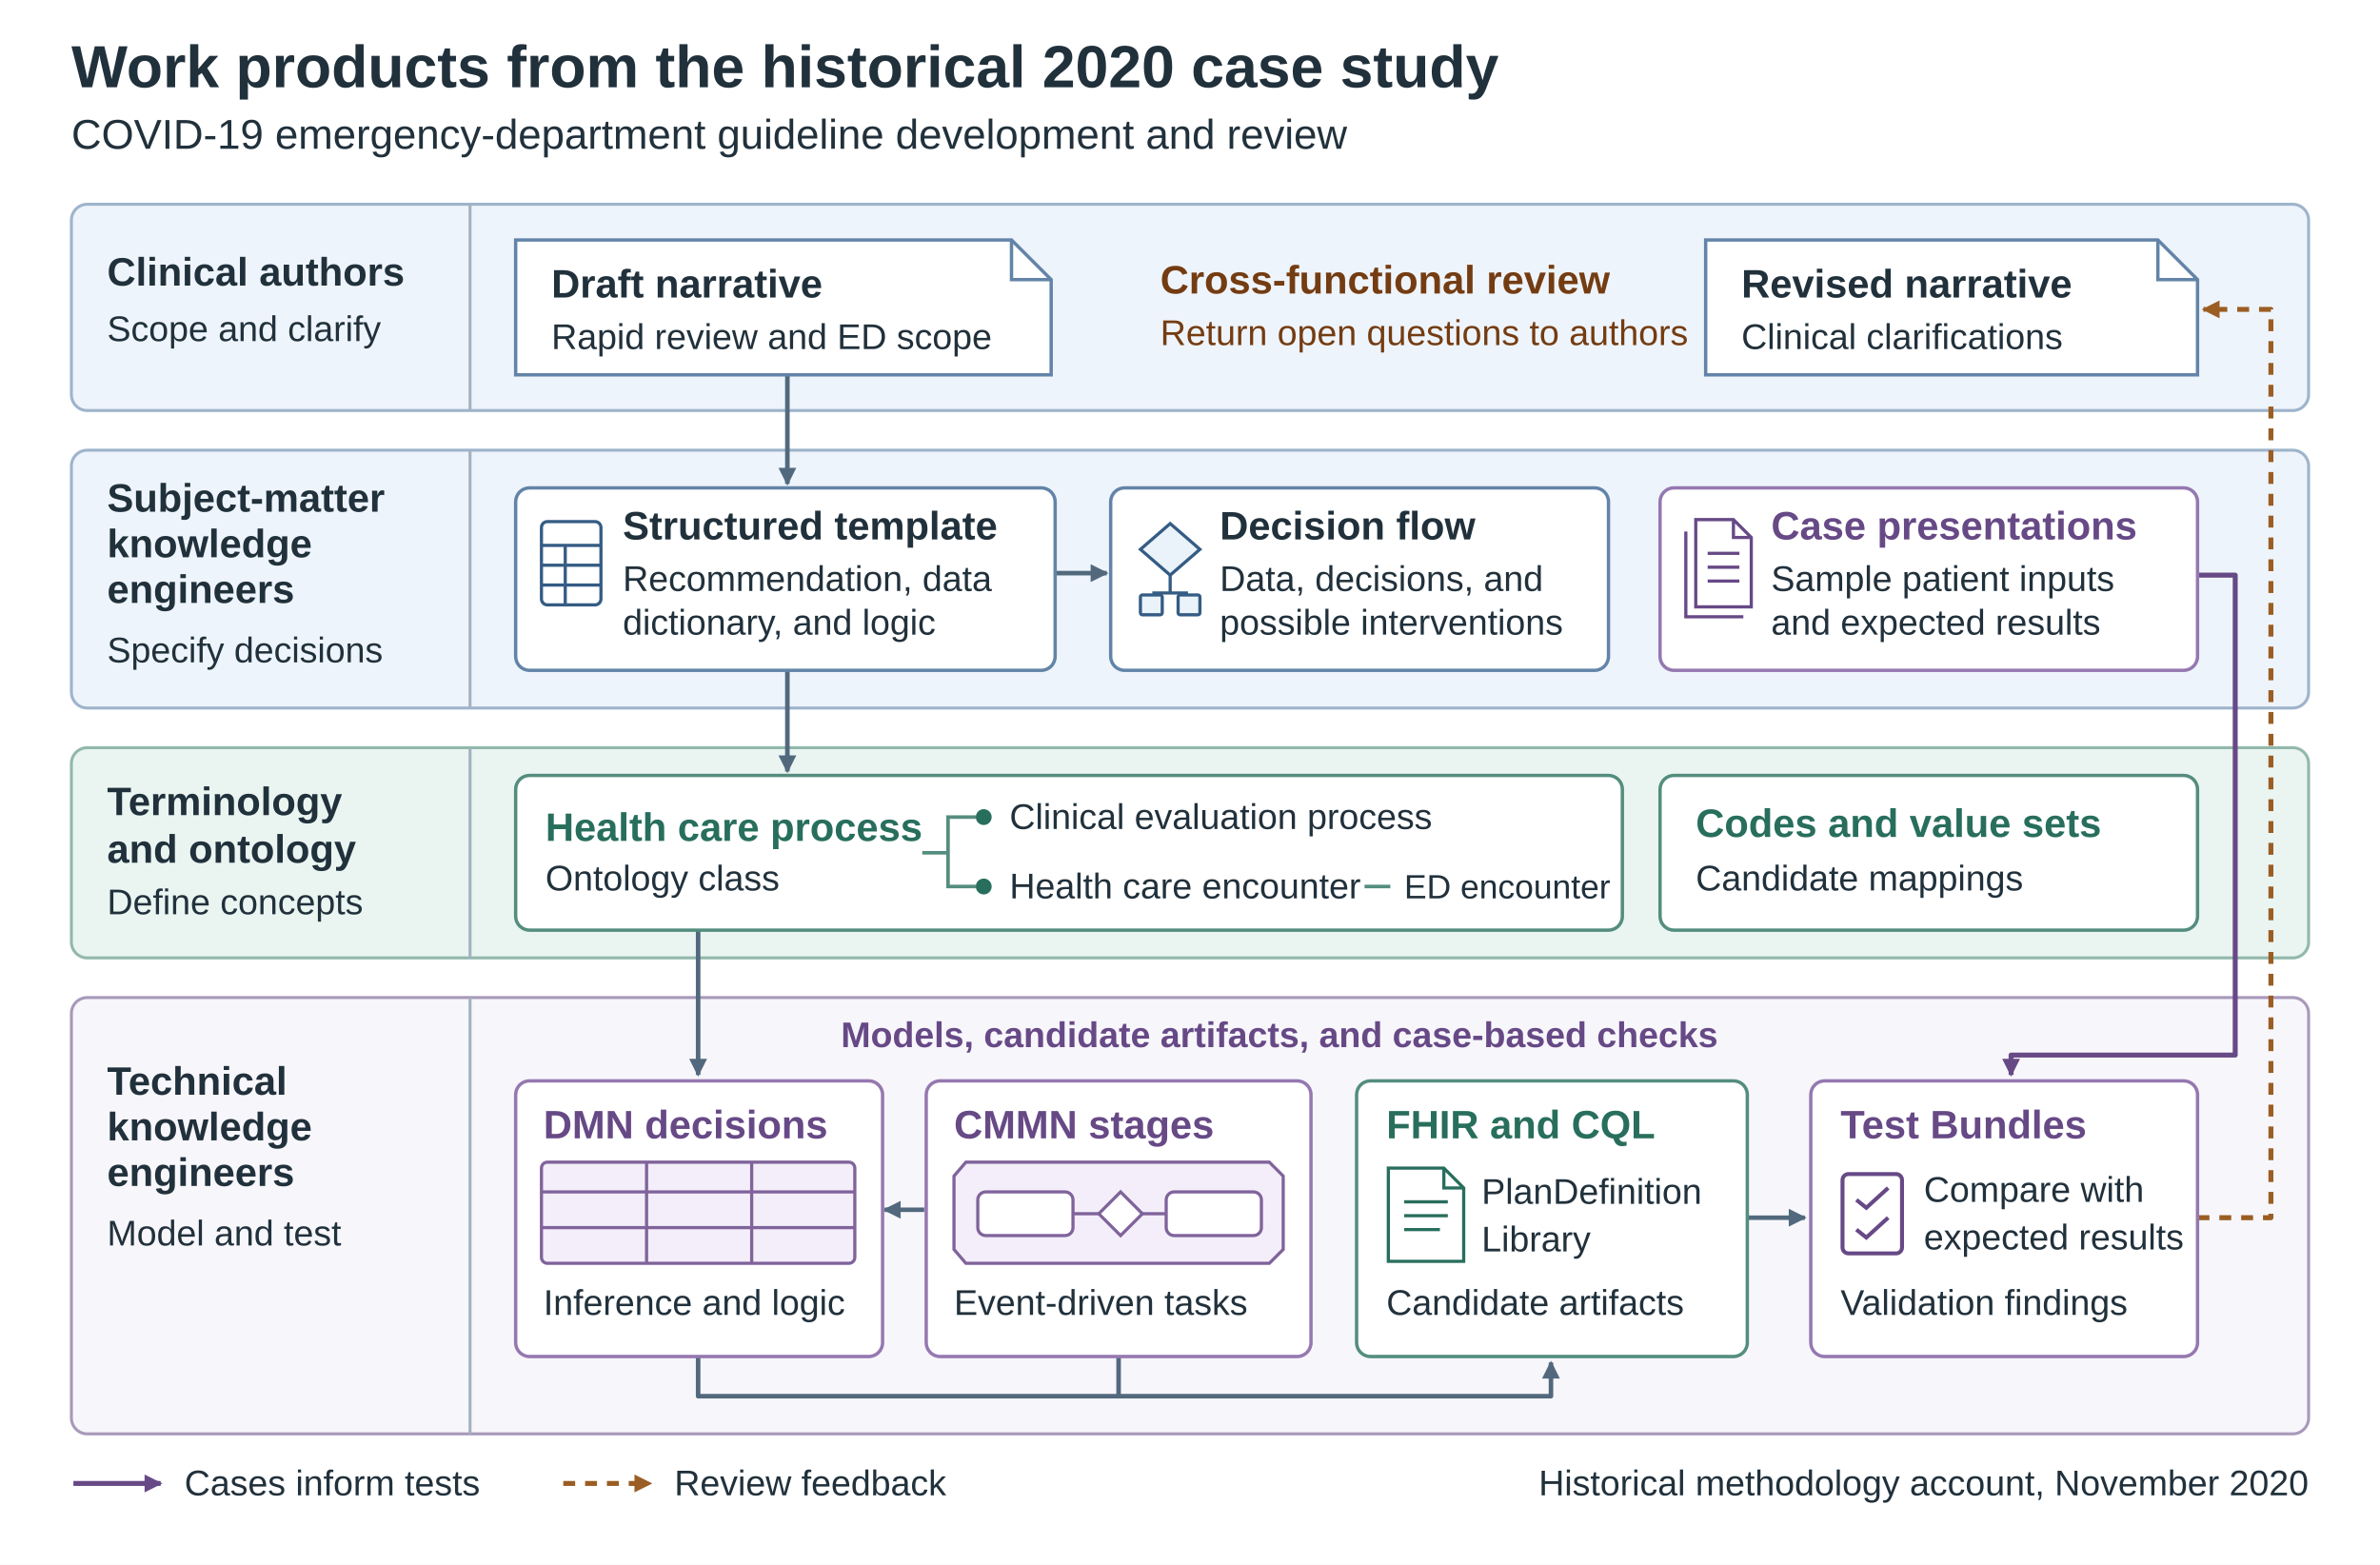
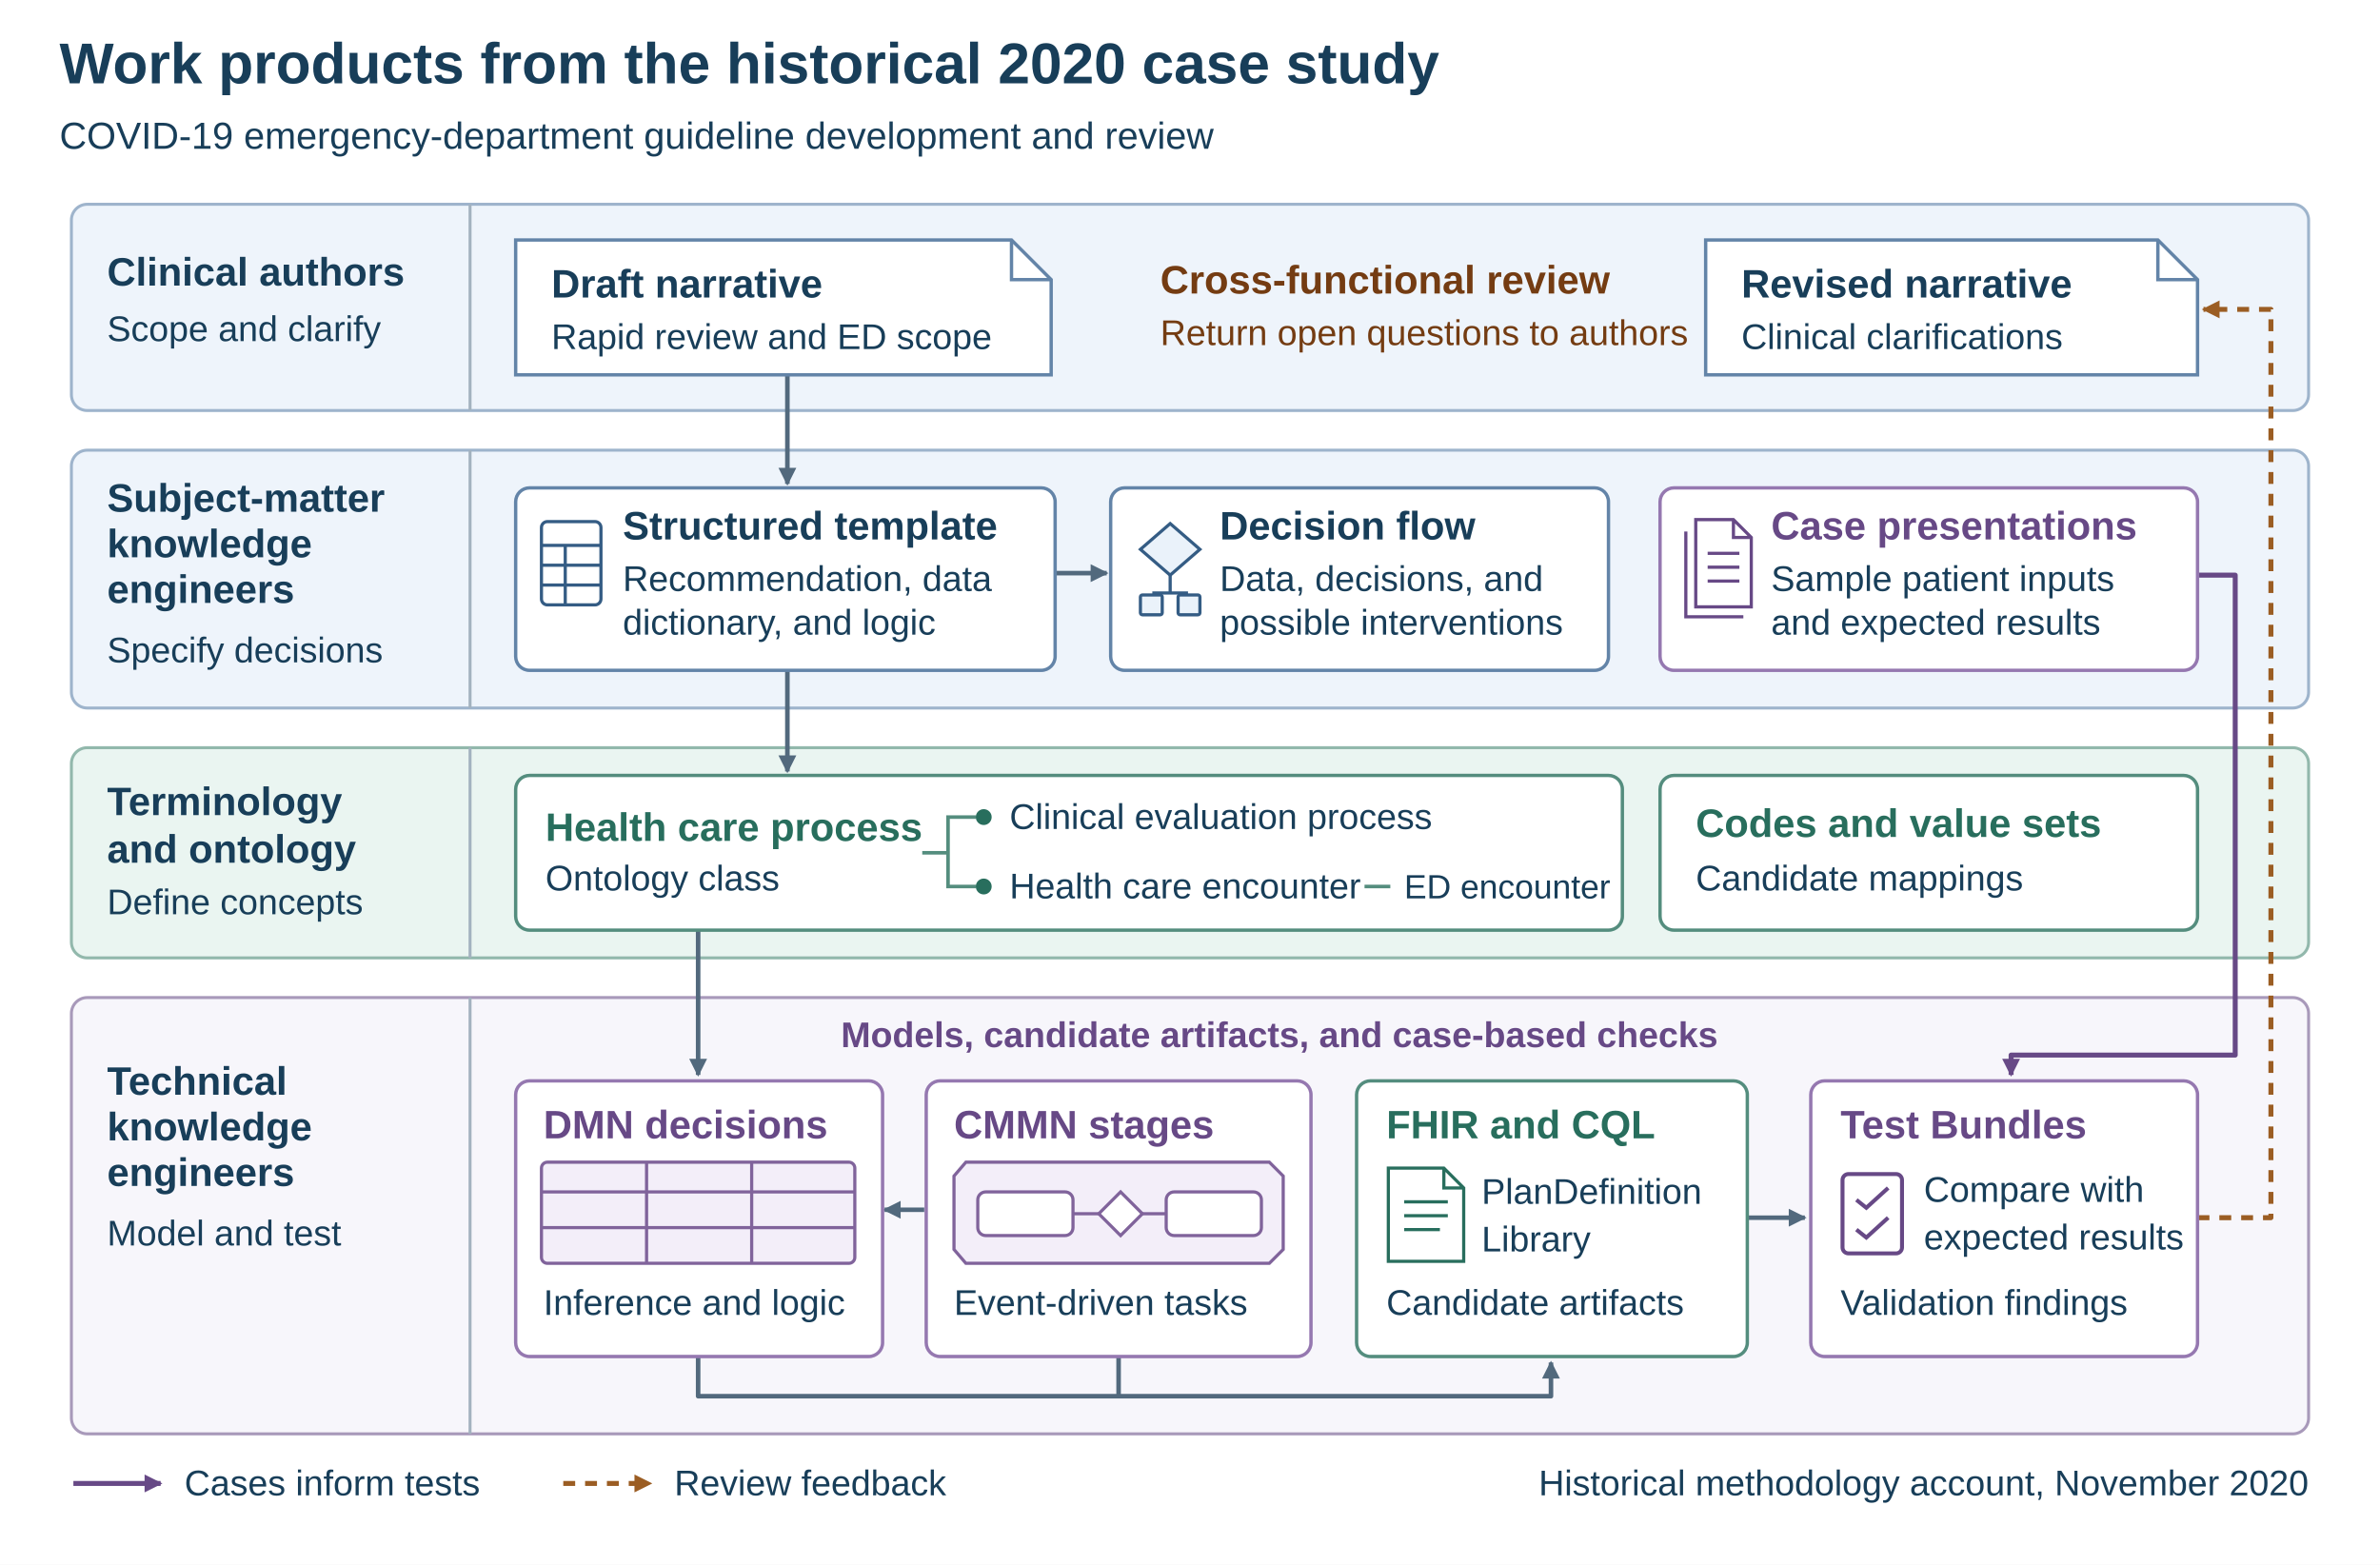
<svg xmlns="http://www.w3.org/2000/svg" viewBox="0 0 1200 789" role="img" aria-labelledby="title description">
  <defs>
    <marker id="handoff" viewBox="0 0 10 10" refX="9" refY="5" markerWidth="9" markerHeight="9" markerUnits="userSpaceOnUse" orient="auto">
      <path d="M0 0L10 5L0 10Z" fill="#52697d" />
    </marker>
    <marker id="case-input" viewBox="0 0 10 10" refX="9" refY="5" markerWidth="9" markerHeight="9" markerUnits="userSpaceOnUse" orient="auto">
      <path d="M0 0L10 5L0 10Z" fill="#674986" />
    </marker>
    <marker id="review" viewBox="0 0 10 10" refX="9" refY="5" markerWidth="9" markerHeight="9" markerUnits="userSpaceOnUse" orient="auto">
      <path d="M0 0L10 5L0 10Z" fill="#9b5d23" />
    </marker>
  </defs>
  <rect width="1200" height="789" fill="#fff" />
-   <g font-family="Arial, Helvetica, sans-serif" fill="#21313c">
+   <g font-family="Arial, Helvetica, sans-serif" fill="#183e59">
    <g id="heading">
-       <text x="36" y="44" font-size="30" font-weight="700">Work products from the historical 2020 case study</text>
-       <text x="36" y="75" font-size="21">COVID-19 emergency-department guideline development and review</text>
+       <text x="30" y="42" text-anchor="start" font-size="29" fill="#183e59" font-weight="700">Work products from the historical 2020 case study</text>
+       <text x="30" y="75" font-size="19">COVID-19 emergency-department guideline development and review</text>
    </g>
    <g id="role-lanes">
      <rect x="36" y="103" width="1128" height="104" rx="8" fill="#eef4fb" stroke="#9eb4cc" stroke-width="1.5" />
      <rect x="36" y="227" width="1128" height="130" rx="8" fill="#eef4fb" stroke="#9eb4cc" stroke-width="1.5" />
      <rect x="36" y="377" width="1128" height="106" rx="8" fill="#eaf5f1" stroke="#92b8ac" stroke-width="1.5" />
      <rect x="36" y="503" width="1128" height="220" rx="8" fill="#f7f6fb" stroke="#a899ba" stroke-width="1.5" />
      <path d="M237 103V207M237 227V357M237 377V483M237 503V723" fill="none" stroke="#a3b2bf" stroke-width="1.5" />
      <g font-size="20" font-weight="700">
        <text x="54" y="144">Clinical authors</text>
        <text x="54" y="258">
          <tspan x="54">Subject-matter</tspan>
          <tspan x="54" dy="23">knowledge</tspan>
          <tspan x="54" dy="23">engineers</tspan>
        </text>
        <text x="54" y="411">
          <tspan x="54">Terminology</tspan>
          <tspan x="54" dy="24">and ontology</tspan>
        </text>
        <text x="54" y="552">
          <tspan x="54">Technical</tspan>
          <tspan x="54" dy="23">knowledge</tspan>
          <tspan x="54" dy="23">engineers</tspan>
        </text>
      </g>
      <g font-size="18">
        <text x="54" y="172">Scope and clarify</text>
        <text x="54" y="334">Specify decisions</text>
        <text x="54" y="461">Define concepts</text>
        <text x="54" y="628">Model and test</text>
      </g>
    </g>
    <g id="handoff-connectors" fill="none" stroke="#52697d" stroke-width="2.3" stroke-linejoin="round">
      <path d="M397 189V244" marker-end="url(#handoff)" />
      <path d="M397 338V389" marker-end="url(#handoff)" />
      <path d="M532 289H558" marker-end="url(#handoff)" />
      <path d="M352 469V542" marker-end="url(#handoff)" />
      <path d="M466 610H446" marker-end="url(#handoff)" />
      <path d="M352 684V704H782V687" marker-end="url(#handoff)" />
      <path d="M564 684V704" />
      <path d="M881 614H910" marker-end="url(#handoff)" />
    </g>
    <g id="cases-to-tests">
      <path d="M1108 290H1127V532H1014V542" fill="none" stroke="#674986" stroke-width="2.5" stroke-linejoin="round" marker-end="url(#case-input)" />
    </g>
    <g id="review-feedback">
      <path d="M1108 614H1145V156H1111" fill="none" stroke="#9b5d23" stroke-width="2.5" stroke-dasharray="6 5" stroke-linejoin="round" marker-end="url(#review)" />
      <text x="585" y="148" font-size="20" font-weight="700" fill="#743c12">Cross-functional review</text>
      <text x="585" y="174" font-size="18" fill="#743c12">Return open questions to authors</text>
    </g>
    <g id="clinical-work-products">
      <g id="narrative-draft">
        <path d="M260 121H510L530 141V189H260Z" fill="#fff" stroke="#6384a8" stroke-width="1.7" />
        <path d="M510 121V141H530" fill="none" stroke="#6384a8" stroke-width="1.7" />
        <text x="278" y="150" font-size="20" font-weight="700">Draft narrative</text>
        <text x="278" y="176" font-size="18">Rapid review and ED scope</text>
      </g>
      <g id="revised-guidance">
        <path d="M860 121H1088L1108 141V189H860Z" fill="#fff" stroke="#6384a8" stroke-width="1.7" />
        <path d="M1088 121V141H1108" fill="none" stroke="#6384a8" stroke-width="1.7" />
        <text x="878" y="150" font-size="20" font-weight="700">Revised narrative</text>
        <text x="878" y="176" font-size="18">Clinical clarifications</text>
      </g>
    </g>
    <g id="specification-work-products">
      <g id="structured-template">
        <rect x="260" y="246" width="272" height="92" rx="7" fill="#fff" stroke="#6384a8" stroke-width="1.7" />
        <g transform="translate(273 263)" fill="none" stroke="#345c84" stroke-width="1.6">
          <rect width="30" height="42" rx="3" />
          <path d="M0 12H30M0 22H30M0 32H30M12 12V42" />
        </g>
        <text x="314" y="272" font-size="20" font-weight="700">Structured template</text>
        <text x="314" y="298" font-size="18">Recommendation, data</text>
        <text x="314" y="320" font-size="18">dictionary, and logic</text>
      </g>
      <g id="decision-flow">
        <rect x="560" y="246" width="251" height="92" rx="7" fill="#fff" stroke="#6384a8" stroke-width="1.7" />
        <g transform="translate(574 264)" fill="#eaf2fa" stroke="#345c84" stroke-width="1.6">
          <path d="M16 0L31 13L16 26L1 13Z" />
          <path d="M16 26V35M7 35H25" fill="none" />
          <rect x="1" y="36" width="11" height="10" rx="1" />
          <rect x="20" y="36" width="11" height="10" rx="1" />
        </g>
        <text x="615" y="272" font-size="20" font-weight="700">Decision flow</text>
        <text x="615" y="298" font-size="18">Data, decisions, and</text>
        <text x="615" y="320" font-size="18">possible interventions</text>
      </g>
      <g id="case-presentations">
        <rect x="837" y="246" width="271" height="92" rx="7" fill="#fff" stroke="#9578b0" stroke-width="1.7" />
        <g transform="translate(850 262)" fill="none" stroke="#674986" stroke-width="1.6">
          <path d="M5 0H24L33 9V44H5Z M24 0V9H33 M11 17H27 M11 24H27 M11 31H27" />
          <path d="M0 6V49H29" />
        </g>
        <text x="893" y="272" font-size="20" font-weight="700" fill="#674986">Case presentations</text>
        <text x="893" y="298" font-size="18">Sample patient inputs</text>
        <text x="893" y="320" font-size="18">and expected results</text>
      </g>
    </g>
    <g id="terminology-work-products">
      <g id="clinical-class-hierarchy">
        <rect x="260" y="391" width="558" height="78" rx="7" fill="#fff" stroke="#548d7e" stroke-width="1.7" />
        <text x="275" y="424" font-size="20" font-weight="700" fill="#286e5d">Health care process</text>
        <text x="275" y="449" font-size="18">Ontology class</text>
        <path d="M465 430H478V412H492M478 430V447H492" fill="none" stroke="#548d7e" stroke-width="1.8" />
        <circle cx="496" cy="412" r="4" fill="#286e5d" />
        <circle cx="496" cy="447" r="4" fill="#286e5d" />
        <text x="509" y="418" font-size="18">Clinical evaluation process</text>
        <text x="509" y="453" font-size="18">Health care encounter</text>
        <path d="M688 447H701" fill="none" stroke="#548d7e" stroke-width="1.8" />
        <text x="708" y="453" font-size="17">ED encounter</text>
      </g>
      <g id="codes-and-value-sets">
        <rect x="837" y="391" width="271" height="78" rx="7" fill="#fff" stroke="#548d7e" stroke-width="1.7" />
        <text x="855" y="422" font-size="20" font-weight="700" fill="#286e5d">Codes and value sets</text>
        <text x="855" y="449" font-size="18">Candidate mappings</text>
      </g>
    </g>
    <g id="engineering-work-products">
      <text x="424" y="528" font-size="18" font-weight="700" fill="#674986">Models, candidate artifacts, and case-based checks</text>
      <g id="dmn-model">
        <rect x="260" y="545" width="185" height="139" rx="7" fill="#fff" stroke="#9578b0" stroke-width="1.7" />
        <text x="274" y="574" font-size="20" font-weight="700" fill="#674986">DMN decisions</text>
        <g transform="translate(273 586)" fill="#f3eef9" stroke="#80639b" stroke-width="1.6">
          <rect width="158" height="51" rx="3" />
          <path d="M0 15H158M0 33H158M53 0V51M106 0V51" fill="none" />
        </g>
        <text x="274" y="663" font-size="18">Inference and logic</text>
      </g>
      <g id="cmmn-model">
        <rect x="467" y="545" width="194" height="139" rx="7" fill="#fff" stroke="#9578b0" stroke-width="1.7" />
        <text x="481" y="574" font-size="20" font-weight="700" fill="#674986">CMMN stages</text>
        <path d="M487 586H640L647 593V630L640 637H487L481 630V593Z" fill="#f3eef9" stroke="#80639b" stroke-width="1.6" />
        <g fill="#fff" stroke="#80639b" stroke-width="1.6">
          <rect x="493" y="601" width="48" height="22" rx="4" />
          <rect x="588" y="601" width="48" height="22" rx="4" />
          <path d="M554 612L565 601L576 612L565 623Z" />
          <path d="M541 612H554M576 612H588" fill="none" />
        </g>
        <text x="481" y="663" font-size="18">Event-driven tasks</text>
      </g>
      <g id="candidate-artifacts">
        <rect x="684" y="545" width="197" height="139" rx="7" fill="#fff" stroke="#548d7e" stroke-width="1.7" />
        <text x="699" y="574" font-size="20" font-weight="700" fill="#286e5d">FHIR and CQL</text>
        <g transform="translate(700 589)" fill="none" stroke="#286e5d" stroke-width="1.6">
          <path d="M0 0H28L38 10V47H0Z M28 0V10H38 M8 17H30 M8 24H30 M8 31H26" />
        </g>
        <text x="747" y="607" font-size="18">PlanDefinition</text>
        <text x="747" y="631" font-size="18">Library</text>
        <text x="699" y="663" font-size="18">Candidate artifacts</text>
      </g>
      <g id="test-bundles">
        <rect x="913" y="545" width="195" height="139" rx="7" fill="#fff" stroke="#9578b0" stroke-width="1.7" />
        <text x="928" y="574" font-size="20" font-weight="700" fill="#674986">Test Bundles</text>
        <g transform="translate(929 592)" fill="none" stroke="#674986" stroke-width="2">
          <rect width="30" height="40" rx="3" />
          <path d="M7 13L12 17L23 7M7 28L12 32L23 22" />
        </g>
        <text x="970" y="606" font-size="18">Compare with</text>
        <text x="970" y="630" font-size="18">expected results</text>
        <text x="928" y="663" font-size="18">Validation findings</text>
      </g>
    </g>
    <g id="historical-scope-and-legend">
      <path d="M37 748H81" fill="none" stroke="#674986" stroke-width="2.5" marker-end="url(#case-input)" />
      <text x="93" y="754" font-size="18">Cases inform tests</text>
      <path d="M284 748H328" fill="none" stroke="#9b5d23" stroke-width="2.5" stroke-dasharray="6 5" marker-end="url(#review)" />
      <text x="340" y="754" font-size="18">Review feedback</text>
      <text x="1164" y="754" font-size="18" text-anchor="end">Historical methodology account, November 2020</text>
    </g>
  </g>
</svg>
